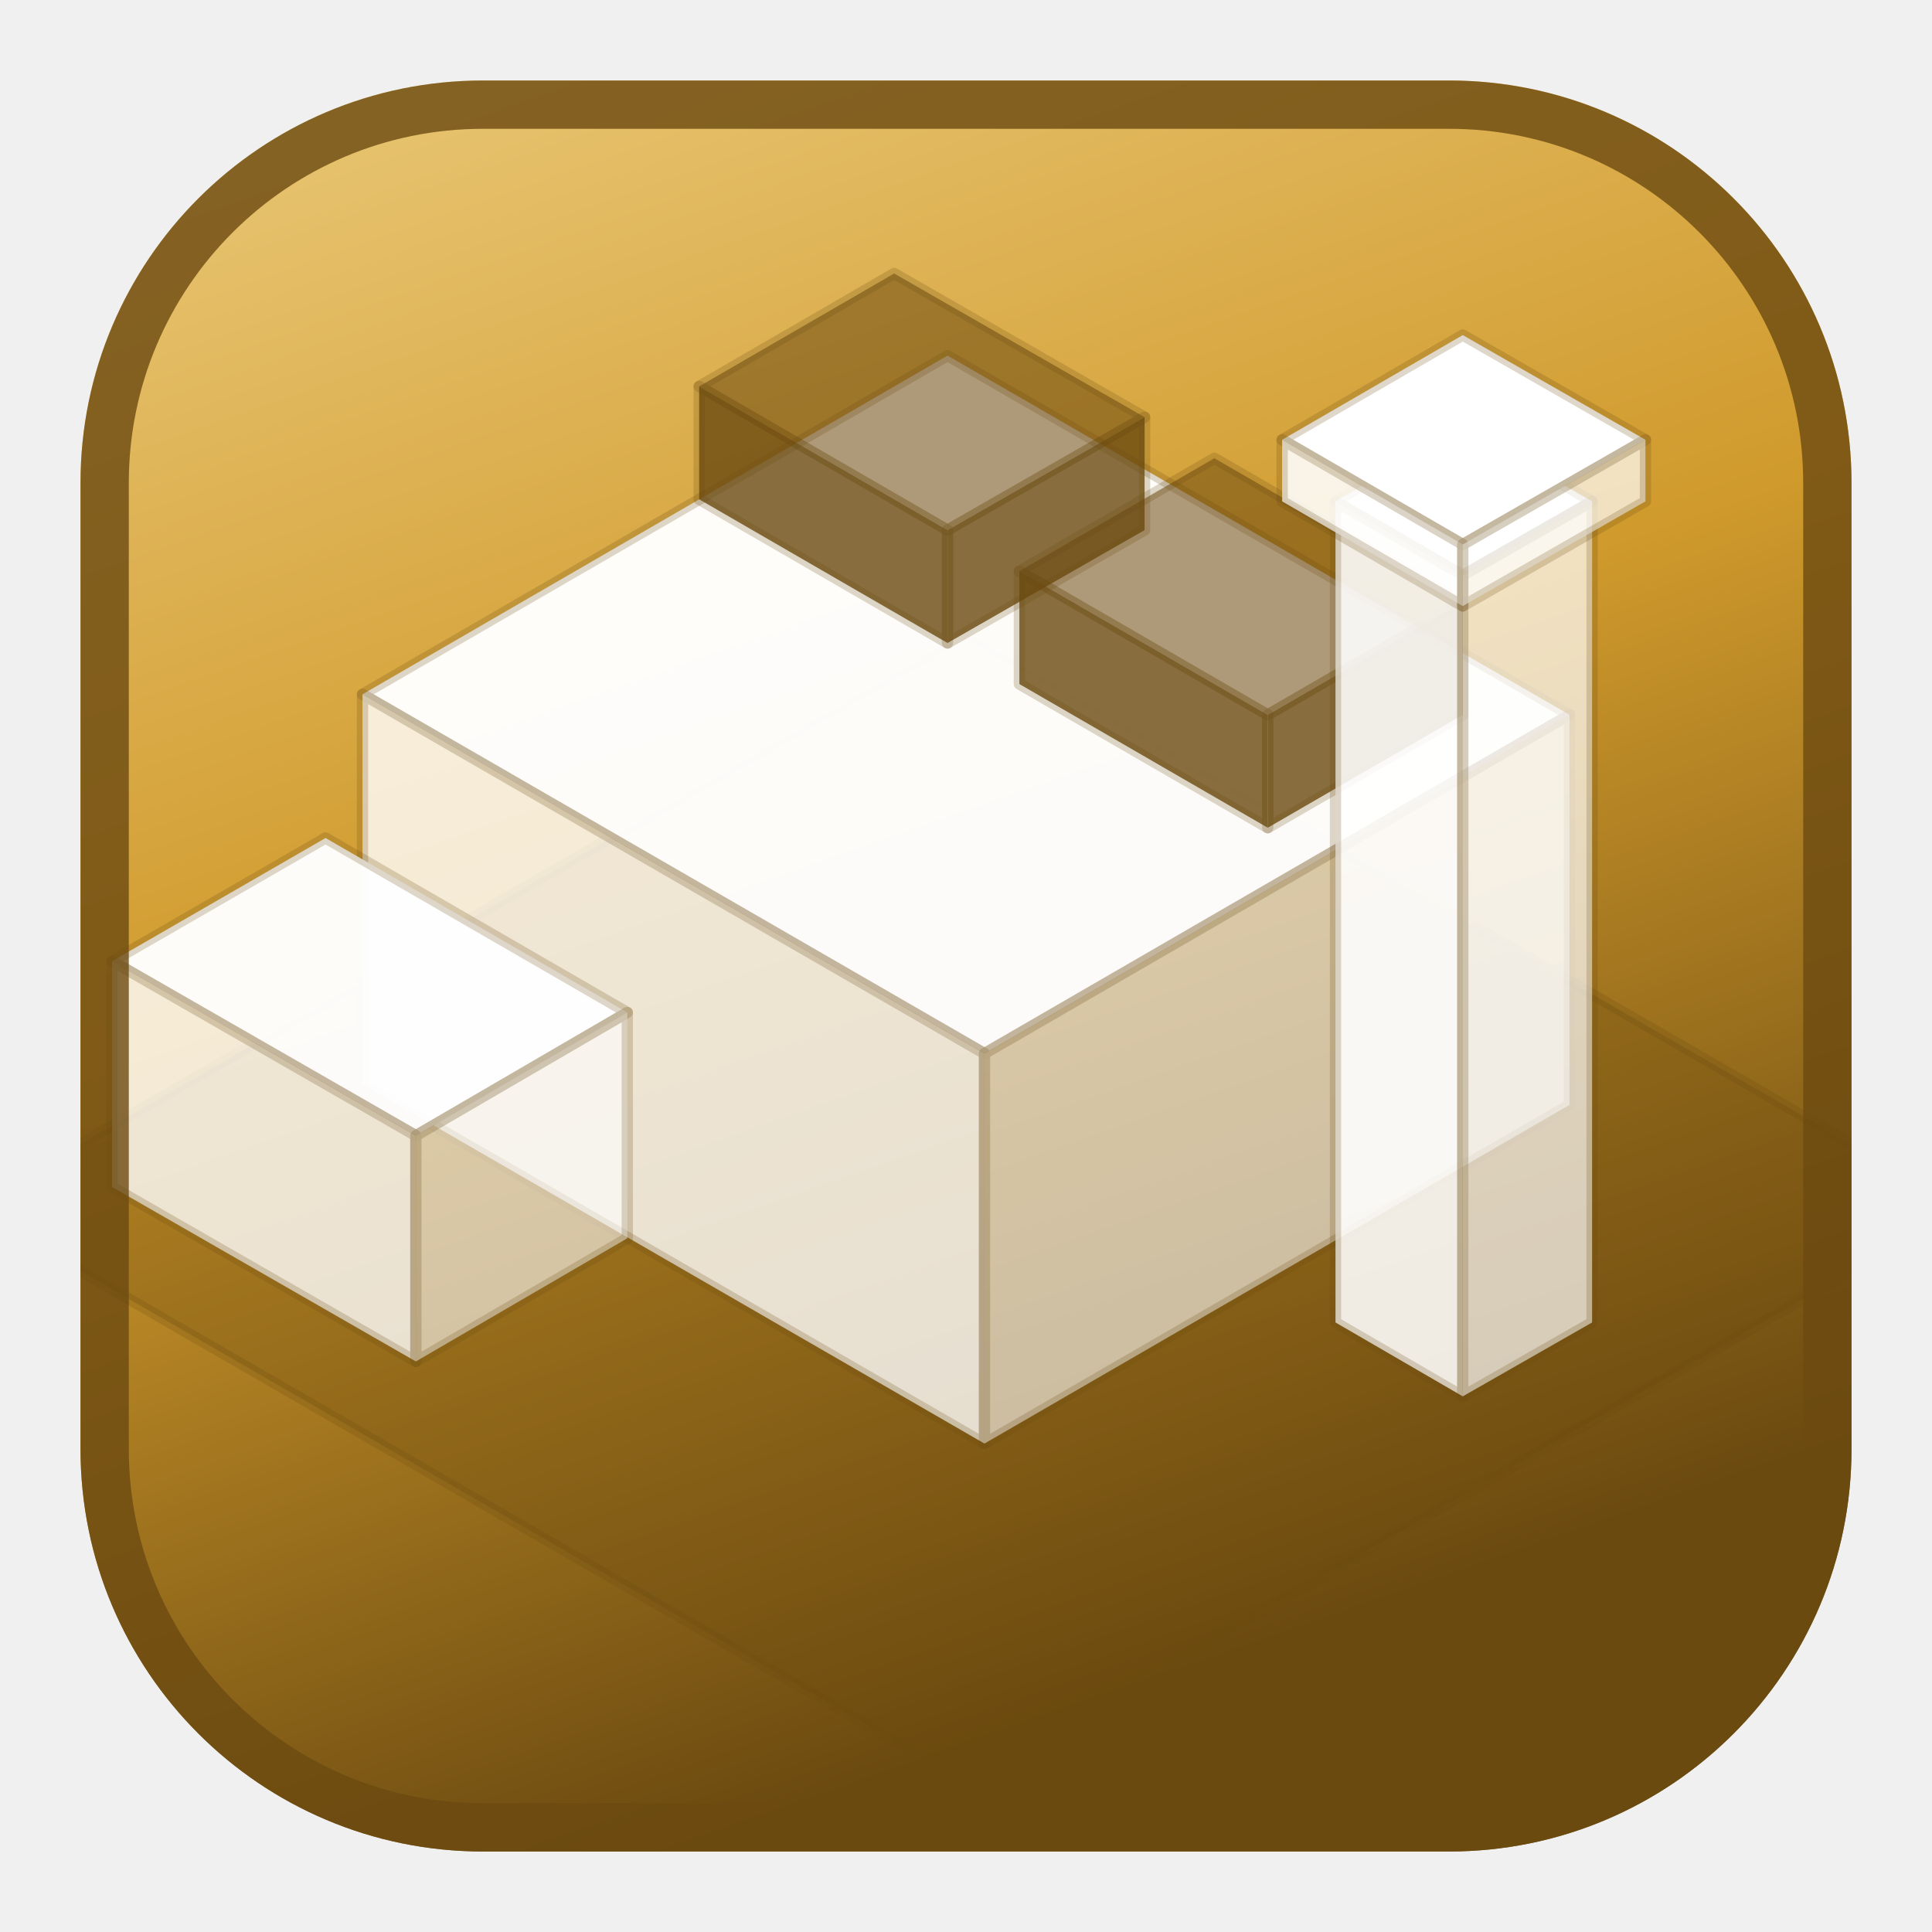
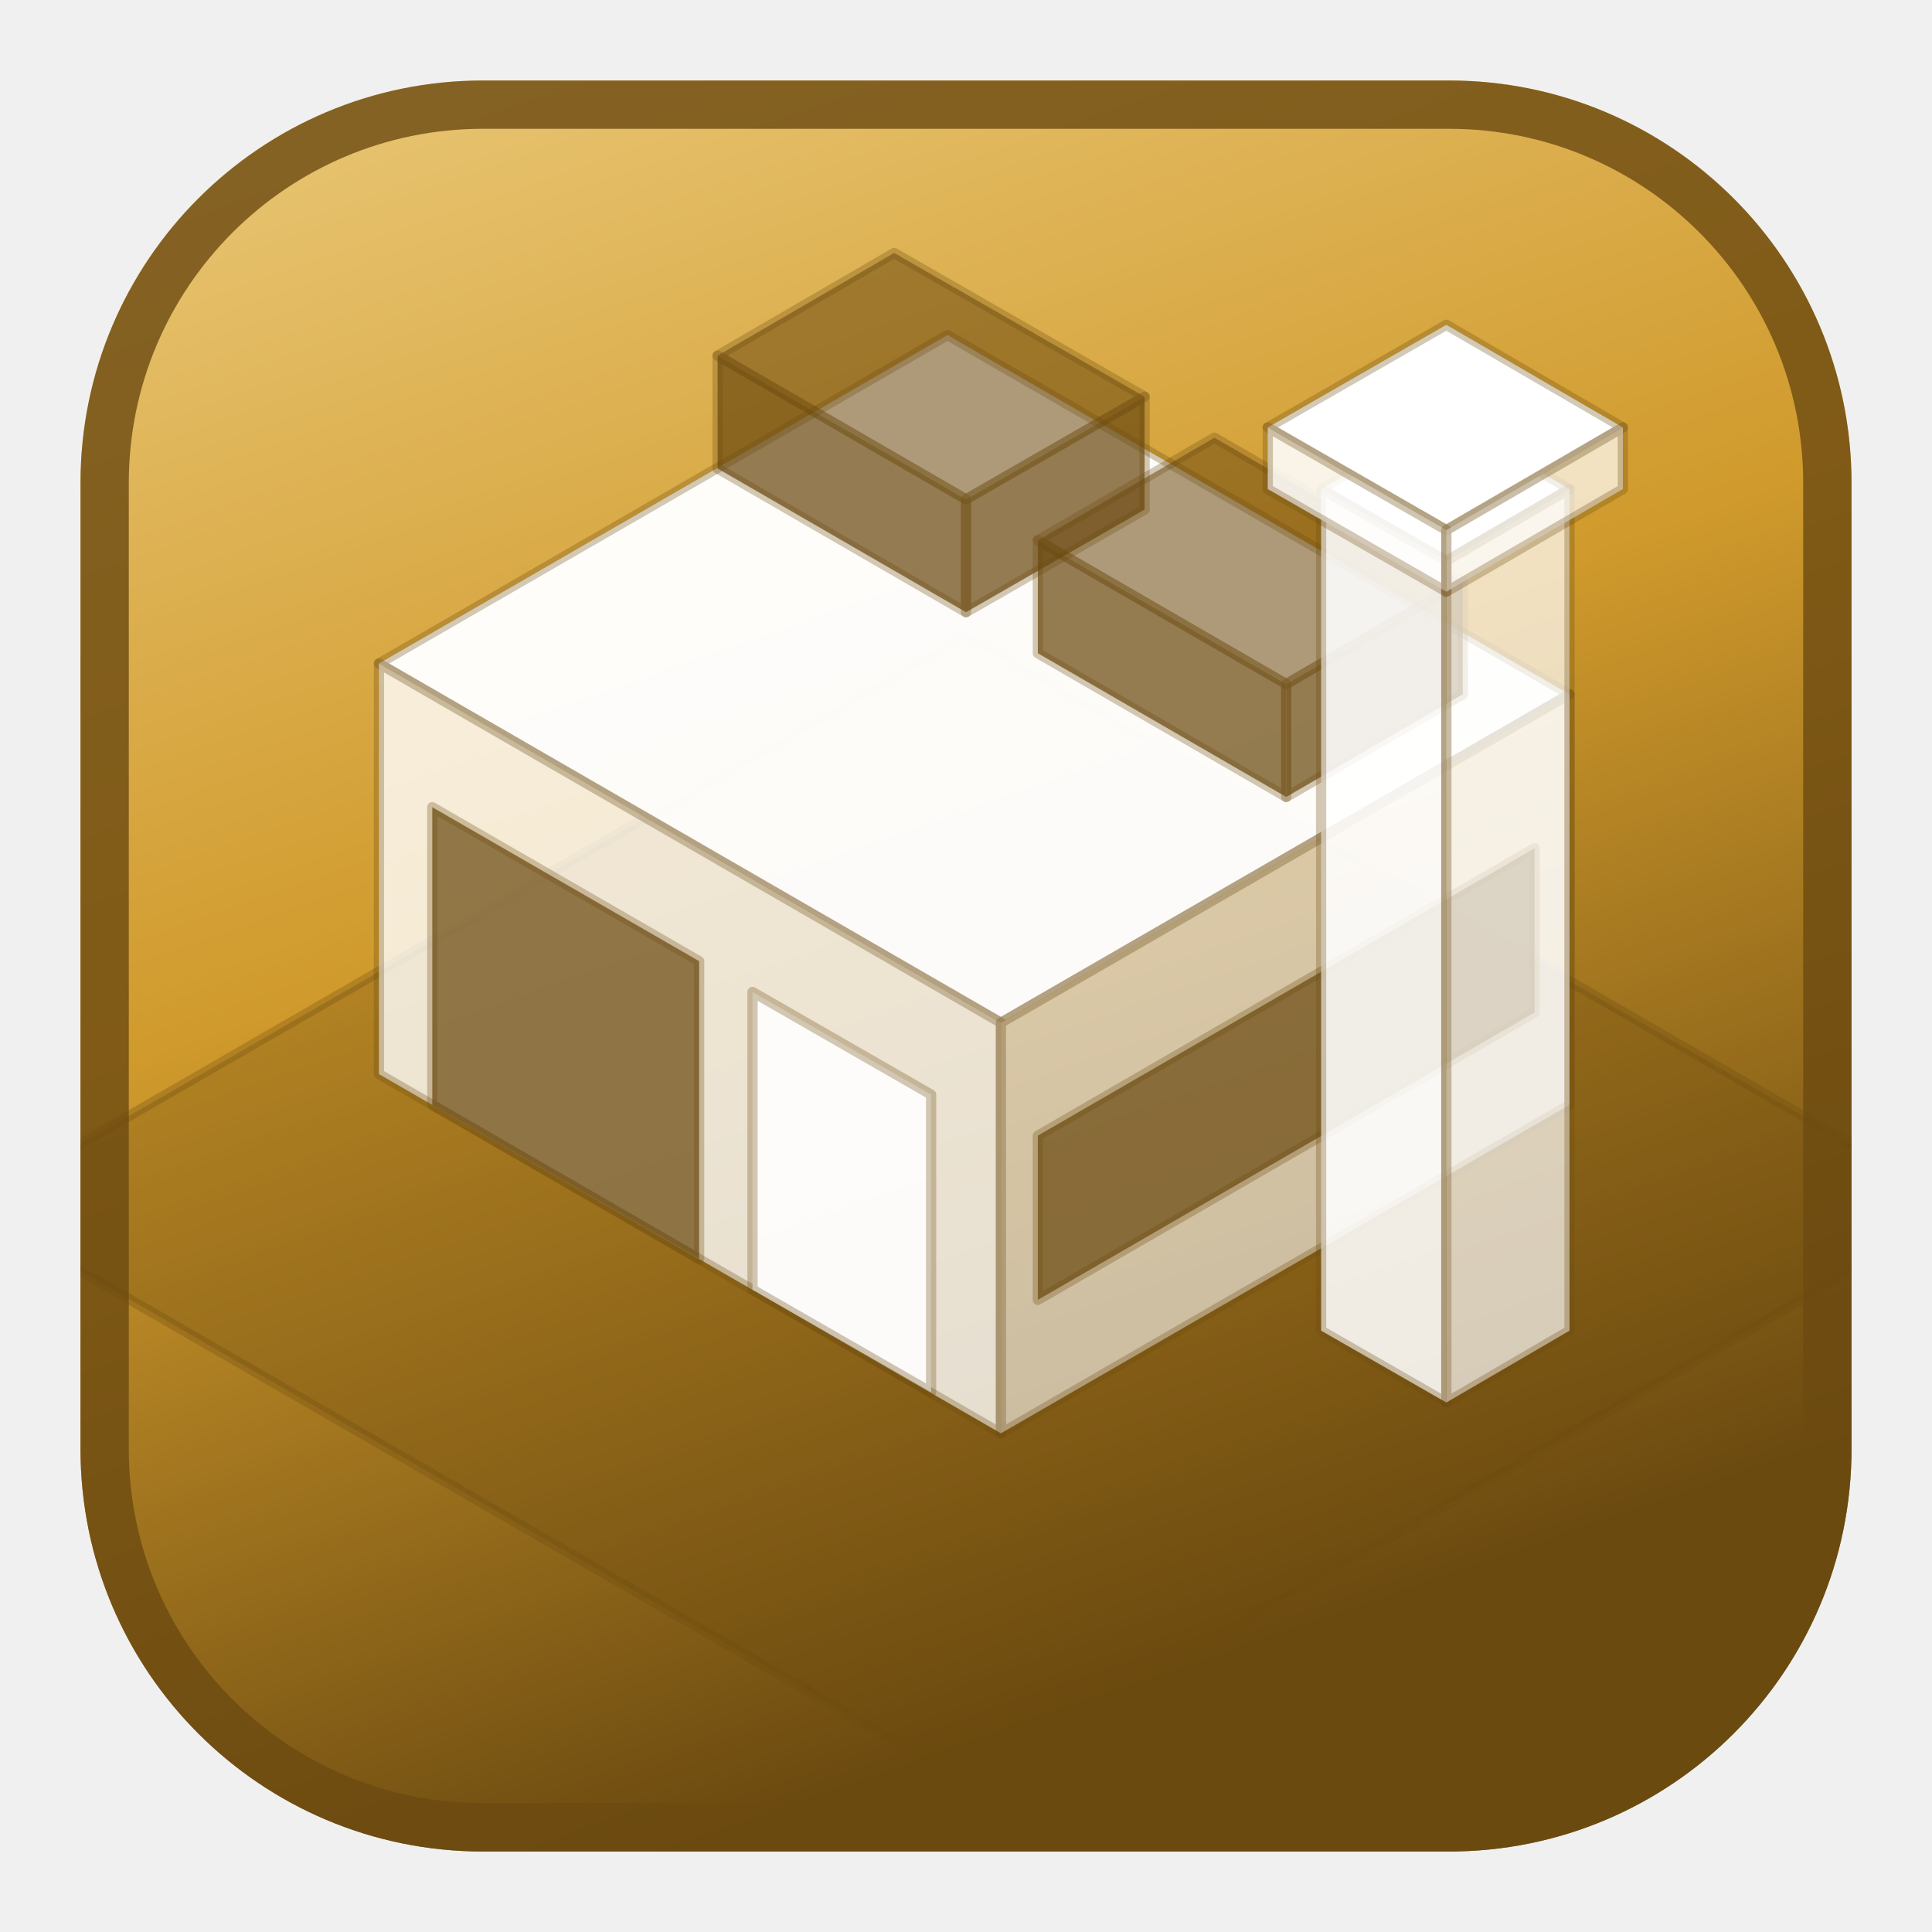
<svg xmlns="http://www.w3.org/2000/svg" viewBox="0 0 48 48" width="48" height="48" role="img" aria-label="Industrial zone">
  <defs>
    <linearGradient id="g-industrial" x1="0" y1="0" x2="0.35" y2="1">
      <stop offset="0" stop-color="#eac878" />
      <stop offset="0.5" stop-color="#d09a2c" />
      <stop offset="1" stop-color="#6b4a10" />
    </linearGradient>
    <clipPath id="c-industrial">
      <rect x="2" y="2" width="44" height="44" rx="10" />
    </clipPath>
  </defs>
  <rect x="2" y="2" width="44" height="44" rx="10" fill="url(#g-industrial)" />
  <g clip-path="url(#c-industrial)">
-     <g transform="translate(24 30) scale(5.1)" stroke="#6b4a10" stroke-opacity="0.22" stroke-width="0.055" stroke-linejoin="round">
+     <g transform="translate(24 30) scale(5.1)" stroke="#6b4a10" stroke-opacity="0.30" stroke-width="0.05" stroke-linejoin="round">
      <path d="M0.00 -2.80L4.85 0.00L0.00 2.80L-4.85 0.00Z" fill="#6b4a10" fill-opacity="0.30" />
-       <path d="M-0.09 -4.15L2.94 -2.40L0.09 -0.75L-2.94 -2.50Z" fill="#ffffff" fill-opacity="0.97" />
-       <path d="M-2.94 -0.60L0.09 1.15L0.09 -0.75L-2.94 -2.50Z" fill="#ffffff" fill-opacity="0.80" />
-       <path d="M0.09 1.15L2.94 -0.50L2.94 -2.40L0.09 -0.75Z" fill="#ffffff" fill-opacity="0.60" />
-       <path d="M-0.35 -4.55L0.87 -3.85L-0.09 -3.30L-1.30 -4.00Z" fill="#6b4a10" fill-opacity="0.55" />
-       <path d="M-1.30 -3.45L-0.09 -2.75L-0.09 -3.30L-1.30 -4.00Z" fill="#6b4a10" fill-opacity="0.80" />
-       <path d="M-0.09 -2.75L0.87 -3.30L0.87 -3.85L-0.09 -3.30Z" fill="#6b4a10" fill-opacity="0.80" />
-       <path d="M1.21 -3.65L2.42 -2.95L1.47 -2.40L0.26 -3.10Z" fill="#6b4a10" fill-opacity="0.55" />
-       <path d="M0.26 -2.55L1.47 -1.85L1.47 -2.40L0.26 -3.10Z" fill="#6b4a10" fill-opacity="0.80" />
-       <path d="M1.47 -1.85L2.42 -2.40L2.42 -2.95L1.47 -2.40Z" fill="#6b4a10" fill-opacity="0.80" />
-       <path d="M-3.12 -1.80L-1.65 -0.95L-2.68 -0.35L-4.16 -1.20Z" fill="#ffffff" fill-opacity="0.97" />
-       <path d="M-4.16 -0.10L-2.68 0.75L-2.68 -0.35L-4.16 -1.20Z" fill="#ffffff" fill-opacity="0.80" />
-       <path d="M-2.68 0.75L-1.65 0.15L-1.65 -0.95L-2.68 -0.35Z" fill="#ffffff" fill-opacity="0.60" />
-       <path d="M2.42 -3.80L3.05 -3.44L2.42 -3.08L1.80 -3.44Z" fill="#ffffff" fill-opacity="1.00" />
-       <path d="M1.80 0.56L2.42 0.92L2.42 -3.08L1.80 -3.44Z" fill="#ffffff" fill-opacity="0.88" />
-       <path d="M2.42 0.92L3.05 0.56L3.05 -3.44L2.42 -3.08Z" fill="#ffffff" fill-opacity="0.70" />
-       <path d="M2.42 -4.25L3.31 -3.74L2.42 -3.23L1.54 -3.74Z" fill="#ffffff" fill-opacity="1.00" />
-       <path d="M1.54 -3.44L2.42 -2.93L2.42 -3.23L1.54 -3.74Z" fill="#ffffff" fill-opacity="0.88" />
-       <path d="M2.42 -2.93L3.31 -3.44L3.31 -3.74L2.42 -3.23Z" fill="#ffffff" fill-opacity="0.70" />
+       <path d="M-0.09 -4.25L2.94 -2.50L0.17 -0.90L-2.86 -2.65Z" fill="#ffffff" fill-opacity="0.97" />
+       <path d="M-2.86 -0.65L0.17 1.10L0.17 -0.90L-2.86 -2.65Z" fill="#ffffff" fill-opacity="0.80" />
+       <path d="M0.17 1.10L2.94 -0.50L2.94 -2.50L0.17 -0.90Z" fill="#ffffff" fill-opacity="0.60" />
+       <path d="M-2.60 -0.50L-1.30 0.25L-1.30 -1.20L-2.60 -1.95Z" fill="#6b4a10" fill-opacity="0.72" />
+       <path d="M-1.04 0.40L-0.17 0.90L-0.17 -0.55L-1.04 -1.05Z" fill="#ffffff" fill-opacity="0.88" />
+       <path d="M0.35 0.45L2.77 -0.95L2.77 -1.75L0.35 -0.35Z" fill="#6b4a10" fill-opacity="0.72" />
+       <path d="M-0.35 -4.65L0.87 -3.95L0.00 -3.45L-1.21 -4.15Z" fill="#6b4a10" fill-opacity="0.55" />
+       <path d="M-1.21 -3.60L0.00 -2.90L0.00 -3.45L-1.21 -4.15Z" fill="#6b4a10" fill-opacity="0.72" />
+       <path d="M0.00 -2.90L0.87 -3.40L0.87 -3.95L0.00 -3.45Z" fill="#6b4a10" fill-opacity="0.72" />
+       <path d="M1.21 -3.75L2.42 -3.05L1.56 -2.55L0.35 -3.25Z" fill="#6b4a10" fill-opacity="0.55" />
+       <path d="M0.35 -2.70L1.56 -2.00L1.56 -2.55L0.35 -3.25Z" fill="#6b4a10" fill-opacity="0.72" />
+       <path d="M1.56 -2.00L2.42 -2.50L2.42 -3.05L1.56 -2.55Z" fill="#6b4a10" fill-opacity="0.72" />
+       <path d="M2.34 -3.85L2.94 -3.50L2.34 -3.15L1.73 -3.50Z" fill="#ffffff" fill-opacity="1.00" />
+       <path d="M1.73 0.60L2.34 0.95L2.34 -3.15L1.73 -3.50Z" fill="#ffffff" fill-opacity="0.88" />
+       <path d="M2.34 0.95L2.94 0.60L2.94 -3.50L2.34 -3.15Z" fill="#ffffff" fill-opacity="0.70" />
+       <path d="M2.34 -4.30L3.20 -3.80L2.34 -3.30L1.47 -3.80Z" fill="#ffffff" fill-opacity="1.00" />
+       <path d="M1.47 -3.50L2.34 -3.00L2.34 -3.30L1.47 -3.80Z" fill="#ffffff" fill-opacity="0.88" />
+       <path d="M2.34 -3.00L3.20 -3.50L3.20 -3.80L2.34 -3.30Z" fill="#ffffff" fill-opacity="0.70" />
    </g>
  </g>
  <rect x="2.6" y="2.6" width="42.8" height="42.8" rx="9.4" fill="none" stroke="#6b4a10" stroke-width="1.2" opacity=".8" />
</svg>
